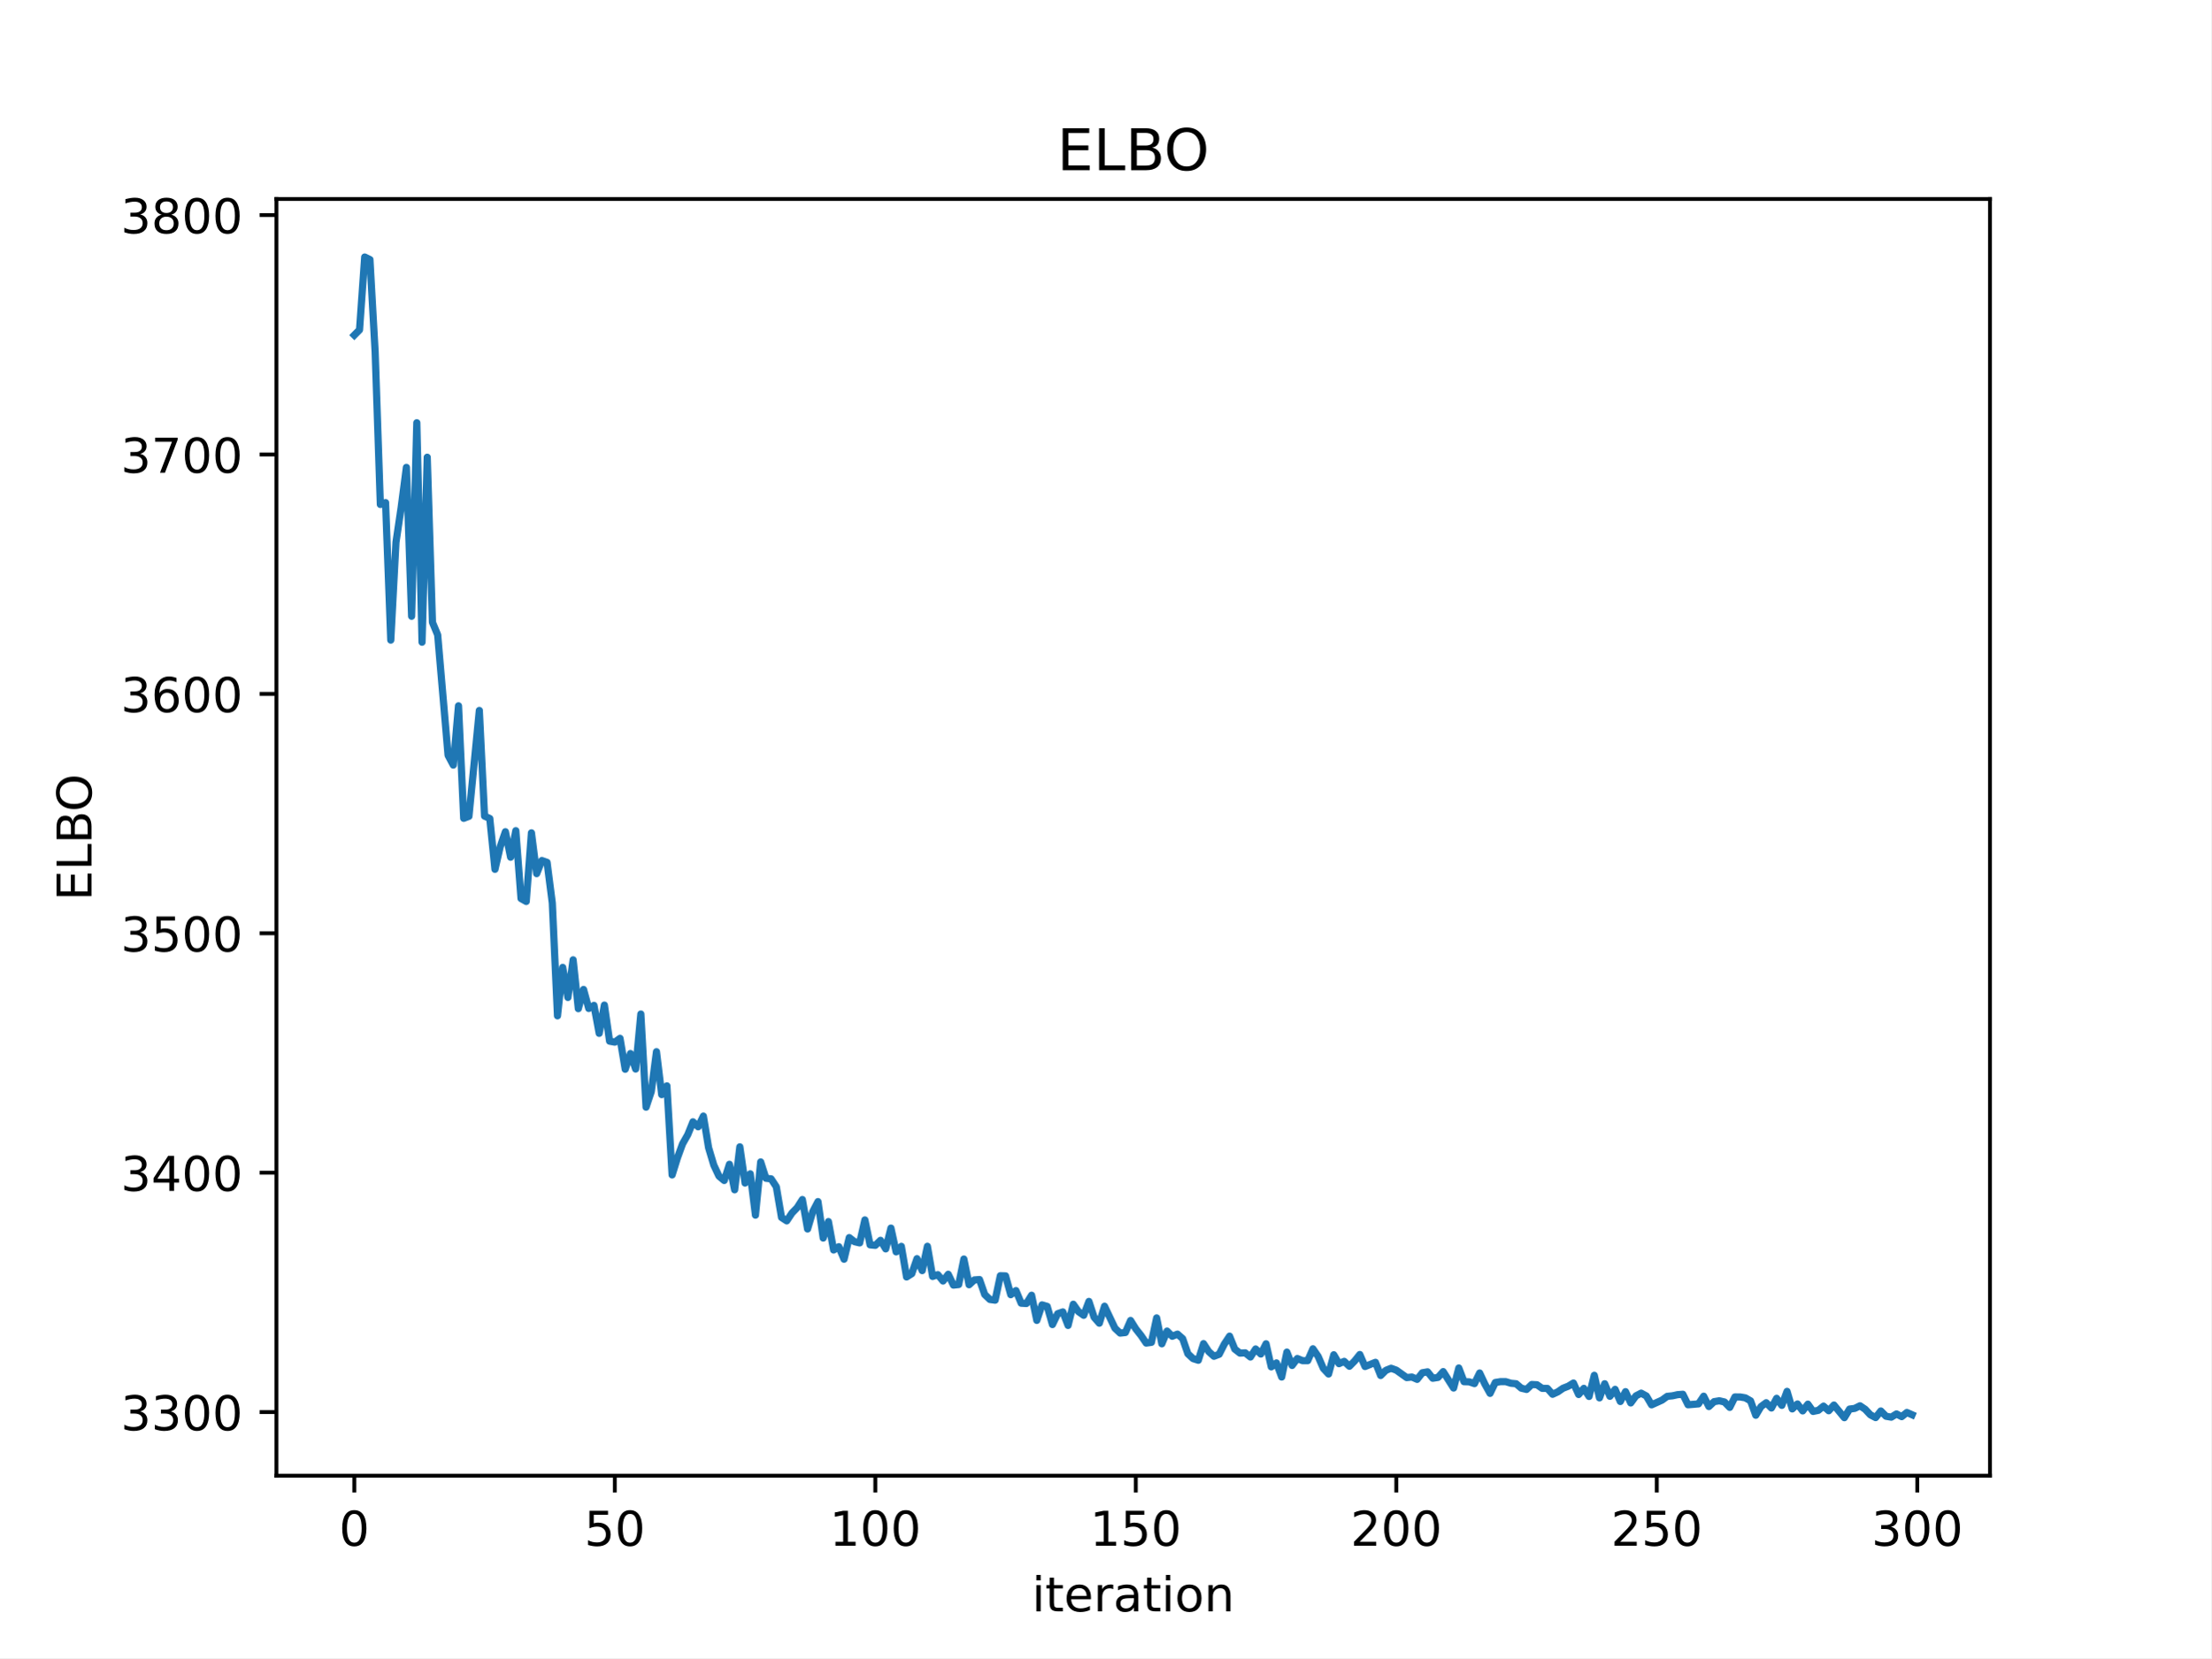
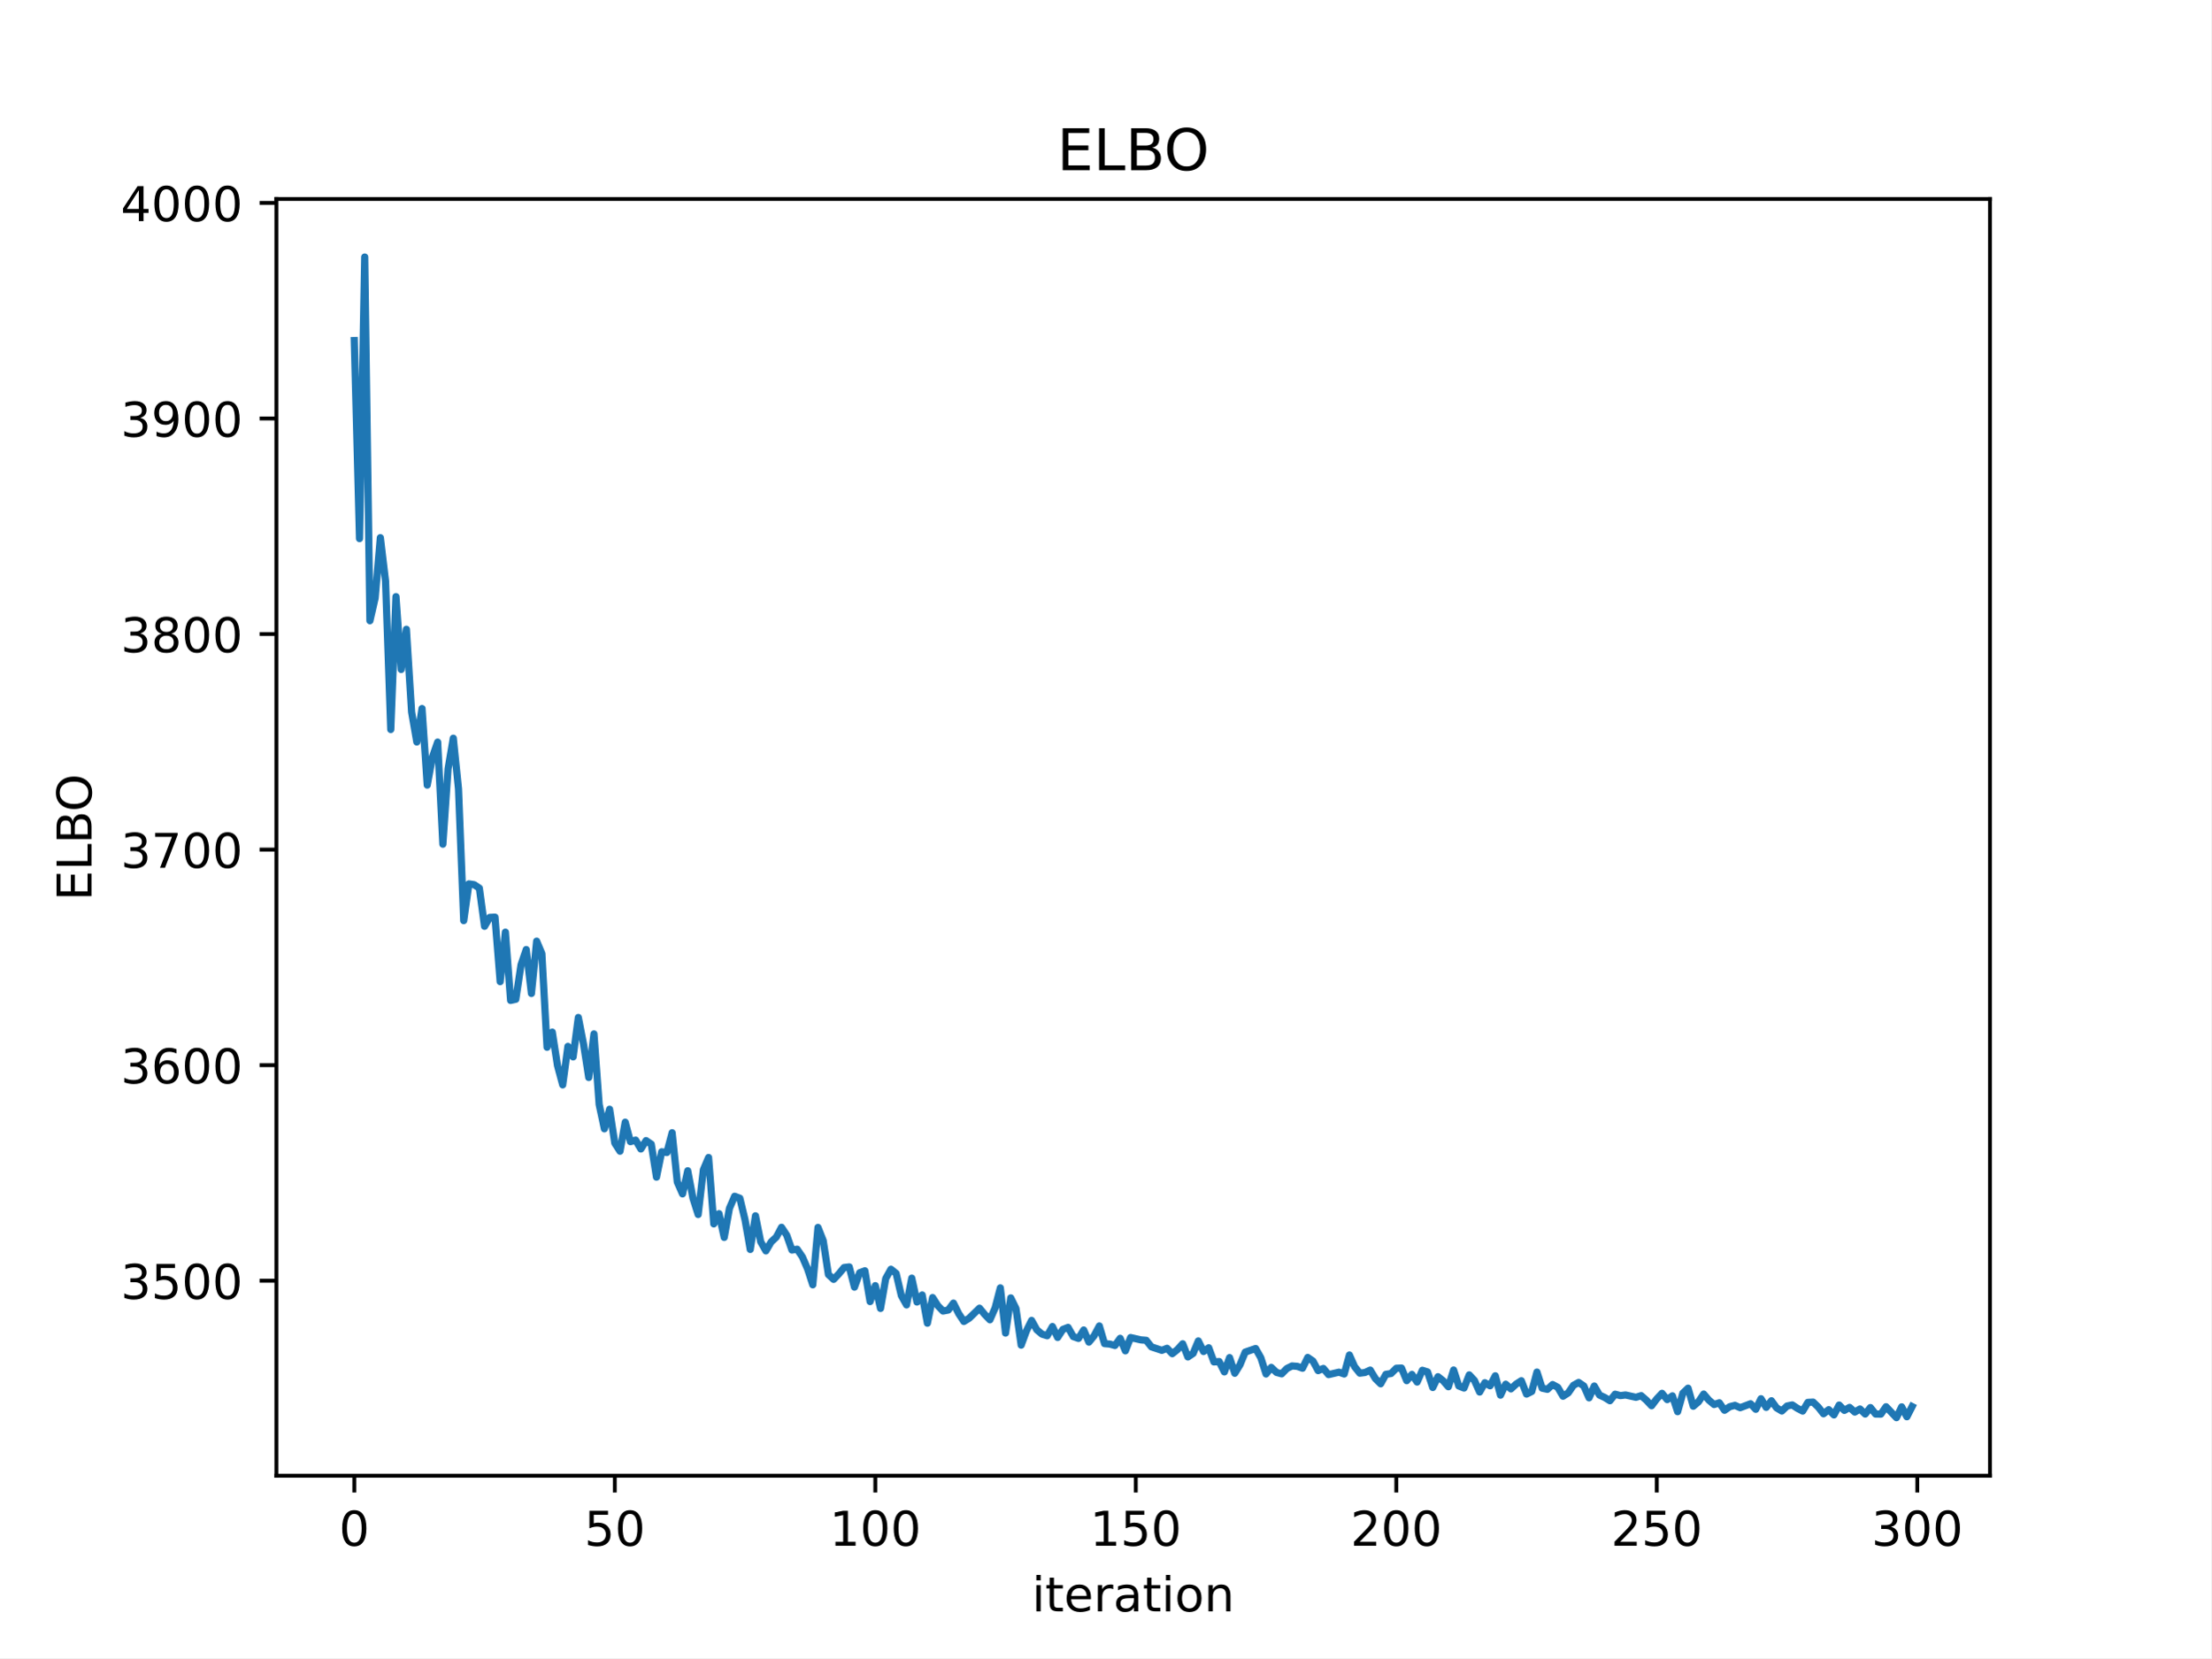
<svg xmlns="http://www.w3.org/2000/svg" xmlns:xlink="http://www.w3.org/1999/xlink" width="460.8pt" height="345.6pt" viewBox="0 0 460.8 345.6" version="1.1">
  <defs>
    <style type="text/css">*{stroke-linejoin: round; stroke-linecap: butt}</style>
  </defs>
  <g id="figure_1">
    <g id="patch_1">
      <path d="M 0 345.6  L 460.8 345.6  L 460.8 0  L 0 0  z " style="fill: #ffffff" />
    </g>
    <g id="axes_1">
      <g id="patch_2">
        <path d="M 57.6 307.584  L 414.72 307.584  L 414.72 41.472  L 57.6 41.472  z " style="fill: #ffffff" />
      </g>
      <g id="matplotlib.axis_1">
        <g id="xtick_1">
          <g id="line2d_1">
            <defs>
-               <path id="m0b36bf9bd2" d="M 0 0  L 0 3.5  " style="stroke: #000000; stroke-width: 0.8" />
+               <path id="m1b851286df" d="M 0 0  L 0 3.5  " style="stroke: #000000; stroke-width: 0.8" />
            </defs>
            <g>
-               <use xlink:href="#m0b36bf9bd2" x="73.833" y="307.584" style="stroke: #000000; stroke-width: 0.8" />
+               <use xlink:href="#m1b851286df" x="73.833" y="307.584" style="stroke: #000000; stroke-width: 0.8" />
            </g>
          </g>
          <g id="text_1">
            <g transform="translate(70.65148 322.1824) scale(0.1 -0.1)">
              <defs>
                <path id="DejaVuSans-30" d="M 2034 4250  Q 1547 4250 1301 3770  Q 1056 3291 1056 2328  Q 1056 1369 1301 889  Q 1547 409 2034 409  Q 2525 409 2770 889  Q 3016 1369 3016 2328  Q 3016 3291 2770 3770  Q 2525 4250 2034 4250  z M 2034 4750  Q 2819 4750 3233 4129  Q 3647 3509 3647 2328  Q 3647 1150 3233 529  Q 2819 -91 2034 -91  Q 1250 -91 836 529  Q 422 1150 422 2328  Q 422 3509 836 4129  Q 1250 4750 2034 4750  z " transform="scale(0.015625)" />
              </defs>
              <use xlink:href="#DejaVuSans-30" />
            </g>
          </g>
        </g>
        <g id="xtick_2">
          <g id="line2d_2">
            <g>
-               <use xlink:href="#m0b36bf9bd2" x="128.123" y="307.584" style="stroke: #000000; stroke-width: 0.8" />
+               <use xlink:href="#m1b851286df" x="128.123" y="307.584" style="stroke: #000000; stroke-width: 0.8" />
            </g>
          </g>
          <g id="text_2">
            <g transform="translate(121.7603 322.1824) scale(0.1 -0.1)">
              <defs>
                <path id="DejaVuSans-35" d="M 691 4666  L 3169 4666  L 3169 4134  L 1269 4134  L 1269 2991  Q 1406 3038 1543 3061  Q 1681 3084 1819 3084  Q 2600 3084 3056 2656  Q 3513 2228 3513 1497  Q 3513 744 3044 326  Q 2575 -91 1722 -91  Q 1428 -91 1123 -41  Q 819 9 494 109  L 494 744  Q 775 591 1075 516  Q 1375 441 1709 441  Q 2250 441 2565 725  Q 2881 1009 2881 1497  Q 2881 1984 2565 2268  Q 2250 2553 1709 2553  Q 1456 2553 1204 2497  Q 953 2441 691 2322  L 691 4666  z " transform="scale(0.015625)" />
              </defs>
              <use xlink:href="#DejaVuSans-35" />
              <use xlink:href="#DejaVuSans-30" x="63.623" />
            </g>
          </g>
        </g>
        <g id="xtick_3">
          <g id="line2d_3">
            <g>
-               <use xlink:href="#m0b36bf9bd2" x="182.413" y="307.584" style="stroke: #000000; stroke-width: 0.8" />
+               <use xlink:href="#m1b851286df" x="182.413" y="307.584" style="stroke: #000000; stroke-width: 0.8" />
            </g>
          </g>
          <g id="text_3">
            <g transform="translate(172.8691 322.1824) scale(0.1 -0.1)">
              <defs>
                <path id="DejaVuSans-31" d="M 794 531  L 1825 531  L 1825 4091  L 703 3866  L 703 4441  L 1819 4666  L 2450 4666  L 2450 531  L 3481 531  L 3481 0  L 794 0  L 794 531  z " transform="scale(0.015625)" />
              </defs>
              <use xlink:href="#DejaVuSans-31" />
              <use xlink:href="#DejaVuSans-30" x="63.623" />
              <use xlink:href="#DejaVuSans-30" x="127.246" />
            </g>
          </g>
        </g>
        <g id="xtick_4">
          <g id="line2d_4">
            <g>
-               <use xlink:href="#m0b36bf9bd2" x="236.703" y="307.584" style="stroke: #000000; stroke-width: 0.8" />
+               <use xlink:href="#m1b851286df" x="236.703" y="307.584" style="stroke: #000000; stroke-width: 0.8" />
            </g>
          </g>
          <g id="text_4">
            <g transform="translate(227.1592 322.1824) scale(0.1 -0.1)">
              <use xlink:href="#DejaVuSans-31" />
              <use xlink:href="#DejaVuSans-35" x="63.623" />
              <use xlink:href="#DejaVuSans-30" x="127.246" />
            </g>
          </g>
        </g>
        <g id="xtick_5">
          <g id="line2d_5">
            <g>
-               <use xlink:href="#m0b36bf9bd2" x="290.993" y="307.584" style="stroke: #000000; stroke-width: 0.8" />
+               <use xlink:href="#m1b851286df" x="290.993" y="307.584" style="stroke: #000000; stroke-width: 0.8" />
            </g>
          </g>
          <g id="text_5">
            <g transform="translate(281.4492 322.1824) scale(0.1 -0.1)">
              <defs>
                <path id="DejaVuSans-32" d="M 1228 531  L 3431 531  L 3431 0  L 469 0  L 469 531  Q 828 903 1448 1529  Q 2069 2156 2228 2338  Q 2531 2678 2651 2914  Q 2772 3150 2772 3378  Q 2772 3750 2511 3984  Q 2250 4219 1831 4219  Q 1534 4219 1204 4116  Q 875 4013 500 3803  L 500 4441  Q 881 4594 1212 4672  Q 1544 4750 1819 4750  Q 2544 4750 2975 4387  Q 3406 4025 3406 3419  Q 3406 3131 3298 2873  Q 3191 2616 2906 2266  Q 2828 2175 2409 1742  Q 1991 1309 1228 531  z " transform="scale(0.015625)" />
              </defs>
              <use xlink:href="#DejaVuSans-32" />
              <use xlink:href="#DejaVuSans-30" x="63.623" />
              <use xlink:href="#DejaVuSans-30" x="127.246" />
            </g>
          </g>
        </g>
        <g id="xtick_6">
          <g id="line2d_6">
            <g>
-               <use xlink:href="#m0b36bf9bd2" x="345.283" y="307.584" style="stroke: #000000; stroke-width: 0.8" />
+               <use xlink:href="#m1b851286df" x="345.283" y="307.584" style="stroke: #000000; stroke-width: 0.8" />
            </g>
          </g>
          <g id="text_6">
            <g transform="translate(335.7393 322.1824) scale(0.1 -0.1)">
              <use xlink:href="#DejaVuSans-32" />
              <use xlink:href="#DejaVuSans-35" x="63.623" />
              <use xlink:href="#DejaVuSans-30" x="127.246" />
            </g>
          </g>
        </g>
        <g id="xtick_7">
          <g id="line2d_7">
            <g>
-               <use xlink:href="#m0b36bf9bd2" x="399.573" y="307.584" style="stroke: #000000; stroke-width: 0.8" />
+               <use xlink:href="#m1b851286df" x="399.573" y="307.584" style="stroke: #000000; stroke-width: 0.8" />
            </g>
          </g>
          <g id="text_7">
            <g transform="translate(390.0293 322.1824) scale(0.1 -0.1)">
              <defs>
                <path id="DejaVuSans-33" d="M 2597 2516  Q 3050 2419 3304 2112  Q 3559 1806 3559 1356  Q 3559 666 3084 287  Q 2609 -91 1734 -91  Q 1441 -91 1130 -33  Q 819 25 488 141  L 488 750  Q 750 597 1062 519  Q 1375 441 1716 441  Q 2309 441 2620 675  Q 2931 909 2931 1356  Q 2931 1769 2642 2001  Q 2353 2234 1838 2234  L 1294 2234  L 1294 2753  L 1863 2753  Q 2328 2753 2575 2939  Q 2822 3125 2822 3475  Q 2822 3834 2567 4026  Q 2313 4219 1838 4219  Q 1578 4219 1281 4162  Q 984 4106 628 3988  L 628 4550  Q 988 4650 1302 4700  Q 1616 4750 1894 4750  Q 2613 4750 3031 4423  Q 3450 4097 3450 3541  Q 3450 3153 3228 2886  Q 3006 2619 2597 2516  z " transform="scale(0.015625)" />
              </defs>
              <use xlink:href="#DejaVuSans-33" />
              <use xlink:href="#DejaVuSans-30" x="63.623" />
              <use xlink:href="#DejaVuSans-30" x="127.246" />
            </g>
          </g>
        </g>
        <g id="text_8">
          <g transform="translate(215.0373 335.8606) scale(0.1 -0.1)">
            <defs>
              <path id="DejaVuSans-69" d="M 603 3500  L 1178 3500  L 1178 0  L 603 0  L 603 3500  z M 603 4863  L 1178 4863  L 1178 4134  L 603 4134  L 603 4863  z " transform="scale(0.015625)" />
              <path id="DejaVuSans-74" d="M 1172 4494  L 1172 3500  L 2356 3500  L 2356 3053  L 1172 3053  L 1172 1153  Q 1172 725 1289 603  Q 1406 481 1766 481  L 2356 481  L 2356 0  L 1766 0  Q 1100 0 847 248  Q 594 497 594 1153  L 594 3053  L 172 3053  L 172 3500  L 594 3500  L 594 4494  L 1172 4494  z " transform="scale(0.015625)" />
              <path id="DejaVuSans-65" d="M 3597 1894  L 3597 1613  L 953 1613  Q 991 1019 1311 708  Q 1631 397 2203 397  Q 2534 397 2845 478  Q 3156 559 3463 722  L 3463 178  Q 3153 47 2828 -22  Q 2503 -91 2169 -91  Q 1331 -91 842 396  Q 353 884 353 1716  Q 353 2575 817 3079  Q 1281 3584 2069 3584  Q 2775 3584 3186 3129  Q 3597 2675 3597 1894  z M 3022 2063  Q 3016 2534 2758 2815  Q 2500 3097 2075 3097  Q 1594 3097 1305 2825  Q 1016 2553 972 2059  L 3022 2063  z " transform="scale(0.015625)" />
              <path id="DejaVuSans-72" d="M 2631 2963  Q 2534 3019 2420 3045  Q 2306 3072 2169 3072  Q 1681 3072 1420 2755  Q 1159 2438 1159 1844  L 1159 0  L 581 0  L 581 3500  L 1159 3500  L 1159 2956  Q 1341 3275 1631 3429  Q 1922 3584 2338 3584  Q 2397 3584 2469 3576  Q 2541 3569 2628 3553  L 2631 2963  z " transform="scale(0.015625)" />
              <path id="DejaVuSans-61" d="M 2194 1759  Q 1497 1759 1228 1600  Q 959 1441 959 1056  Q 959 750 1161 570  Q 1363 391 1709 391  Q 2188 391 2477 730  Q 2766 1069 2766 1631  L 2766 1759  L 2194 1759  z M 3341 1997  L 3341 0  L 2766 0  L 2766 531  Q 2569 213 2275 61  Q 1981 -91 1556 -91  Q 1019 -91 701 211  Q 384 513 384 1019  Q 384 1609 779 1909  Q 1175 2209 1959 2209  L 2766 2209  L 2766 2266  Q 2766 2663 2505 2880  Q 2244 3097 1772 3097  Q 1472 3097 1187 3025  Q 903 2953 641 2809  L 641 3341  Q 956 3463 1253 3523  Q 1550 3584 1831 3584  Q 2591 3584 2966 3190  Q 3341 2797 3341 1997  z " transform="scale(0.015625)" />
              <path id="DejaVuSans-6f" d="M 1959 3097  Q 1497 3097 1228 2736  Q 959 2375 959 1747  Q 959 1119 1226 758  Q 1494 397 1959 397  Q 2419 397 2687 759  Q 2956 1122 2956 1747  Q 2956 2369 2687 2733  Q 2419 3097 1959 3097  z M 1959 3584  Q 2709 3584 3137 3096  Q 3566 2609 3566 1747  Q 3566 888 3137 398  Q 2709 -91 1959 -91  Q 1206 -91 779 398  Q 353 888 353 1747  Q 353 2609 779 3096  Q 1206 3584 1959 3584  z " transform="scale(0.015625)" />
              <path id="DejaVuSans-6e" d="M 3513 2113  L 3513 0  L 2938 0  L 2938 2094  Q 2938 2591 2744 2837  Q 2550 3084 2163 3084  Q 1697 3084 1428 2787  Q 1159 2491 1159 1978  L 1159 0  L 581 0  L 581 3500  L 1159 3500  L 1159 2956  Q 1366 3272 1645 3428  Q 1925 3584 2291 3584  Q 2894 3584 3203 3211  Q 3513 2838 3513 2113  z " transform="scale(0.015625)" />
            </defs>
            <use xlink:href="#DejaVuSans-69" />
            <use xlink:href="#DejaVuSans-74" x="27.783" />
            <use xlink:href="#DejaVuSans-65" x="66.992" />
            <use xlink:href="#DejaVuSans-72" x="128.516" />
            <use xlink:href="#DejaVuSans-61" x="169.629" />
            <use xlink:href="#DejaVuSans-74" x="230.908" />
            <use xlink:href="#DejaVuSans-69" x="270.117" />
            <use xlink:href="#DejaVuSans-6f" x="297.9" />
            <use xlink:href="#DejaVuSans-6e" x="359.082" />
          </g>
        </g>
      </g>
      <g id="matplotlib.axis_2">
        <g id="ytick_1">
          <g id="line2d_8">
            <defs>
-               <path id="m9c51fa6dd6" d="M 0 0  L -3.5 0  " style="stroke: #000000; stroke-width: 0.8" />
+               <path id="meb0c028449" d="M 0 0  L -3.5 0  " style="stroke: #000000; stroke-width: 0.8" />
            </defs>
            <g>
-               <use xlink:href="#m9c51fa6dd6" x="57.6" y="294.322" style="stroke: #000000; stroke-width: 0.8" />
+               <use xlink:href="#meb0c028449" x="57.6" y="266.945" style="stroke: #000000; stroke-width: 0.8" />
            </g>
          </g>
          <g id="text_9">
-             <g transform="translate(25.15 298.1216) scale(0.1 -0.1)">
-               <use xlink:href="#DejaVuSans-33" />
-               <use xlink:href="#DejaVuSans-33" x="63.623" />
+             <g transform="translate(25.15 270.7441) scale(0.1 -0.1)">
+               <use xlink:href="#DejaVuSans-33" />
+               <use xlink:href="#DejaVuSans-35" x="63.623" />
              <use xlink:href="#DejaVuSans-30" x="127.246" />
              <use xlink:href="#DejaVuSans-30" x="190.869" />
            </g>
          </g>
        </g>
        <g id="ytick_2">
          <g id="line2d_9">
            <g>
-               <use xlink:href="#m9c51fa6dd6" x="57.6" y="244.422" style="stroke: #000000; stroke-width: 0.8" />
+               <use xlink:href="#meb0c028449" x="57.6" y="222.014" style="stroke: #000000; stroke-width: 0.8" />
            </g>
          </g>
          <g id="text_10">
-             <g transform="translate(25.15 248.2216) scale(0.1 -0.1)">
-               <defs>
-                 <path id="DejaVuSans-34" d="M 2419 4116  L 825 1625  L 2419 1625  L 2419 4116  z M 2253 4666  L 3047 4666  L 3047 1625  L 3713 1625  L 3713 1100  L 3047 1100  L 3047 0  L 2419 0  L 2419 1100  L 313 1100  L 313 1709  L 2253 4666  z " transform="scale(0.015625)" />
-               </defs>
-               <use xlink:href="#DejaVuSans-33" />
-               <use xlink:href="#DejaVuSans-34" x="63.623" />
+             <g transform="translate(25.15 225.8128) scale(0.1 -0.1)">
+               <defs>
+                 <path id="DejaVuSans-36" d="M 2113 2584  Q 1688 2584 1439 2293  Q 1191 2003 1191 1497  Q 1191 994 1439 701  Q 1688 409 2113 409  Q 2538 409 2786 701  Q 3034 994 3034 1497  Q 3034 2003 2786 2293  Q 2538 2584 2113 2584  z M 3366 4563  L 3366 3988  Q 3128 4100 2886 4159  Q 2644 4219 2406 4219  Q 1781 4219 1451 3797  Q 1122 3375 1075 2522  Q 1259 2794 1537 2939  Q 1816 3084 2150 3084  Q 2853 3084 3261 2657  Q 3669 2231 3669 1497  Q 3669 778 3244 343  Q 2819 -91 2113 -91  Q 1303 -91 875 529  Q 447 1150 447 2328  Q 447 3434 972 4092  Q 1497 4750 2381 4750  Q 2619 4750 2861 4703  Q 3103 4656 3366 4563  z " transform="scale(0.015625)" />
+               </defs>
+               <use xlink:href="#DejaVuSans-33" />
+               <use xlink:href="#DejaVuSans-36" x="63.623" />
              <use xlink:href="#DejaVuSans-30" x="127.246" />
              <use xlink:href="#DejaVuSans-30" x="190.869" />
            </g>
          </g>
        </g>
        <g id="ytick_3">
          <g id="line2d_10">
            <g>
-               <use xlink:href="#m9c51fa6dd6" x="57.6" y="194.522" style="stroke: #000000; stroke-width: 0.8" />
+               <use xlink:href="#meb0c028449" x="57.6" y="177.082" style="stroke: #000000; stroke-width: 0.8" />
            </g>
          </g>
          <g id="text_11">
-             <g transform="translate(25.15 198.3217) scale(0.1 -0.1)">
-               <use xlink:href="#DejaVuSans-33" />
-               <use xlink:href="#DejaVuSans-35" x="63.623" />
+             <g transform="translate(25.15 180.8814) scale(0.1 -0.1)">
+               <defs>
+                 <path id="DejaVuSans-37" d="M 525 4666  L 3525 4666  L 3525 4397  L 1831 0  L 1172 0  L 2766 4134  L 525 4134  L 525 4666  z " transform="scale(0.015625)" />
+               </defs>
+               <use xlink:href="#DejaVuSans-33" />
+               <use xlink:href="#DejaVuSans-37" x="63.623" />
              <use xlink:href="#DejaVuSans-30" x="127.246" />
              <use xlink:href="#DejaVuSans-30" x="190.869" />
            </g>
          </g>
        </g>
        <g id="ytick_4">
          <g id="line2d_11">
            <g>
-               <use xlink:href="#m9c51fa6dd6" x="57.6" y="144.623" style="stroke: #000000; stroke-width: 0.8" />
+               <use xlink:href="#meb0c028449" x="57.6" y="132.151" style="stroke: #000000; stroke-width: 0.8" />
            </g>
          </g>
          <g id="text_12">
-             <g transform="translate(25.15 148.4217) scale(0.1 -0.1)">
-               <defs>
-                 <path id="DejaVuSans-36" d="M 2113 2584  Q 1688 2584 1439 2293  Q 1191 2003 1191 1497  Q 1191 994 1439 701  Q 1688 409 2113 409  Q 2538 409 2786 701  Q 3034 994 3034 1497  Q 3034 2003 2786 2293  Q 2538 2584 2113 2584  z M 3366 4563  L 3366 3988  Q 3128 4100 2886 4159  Q 2644 4219 2406 4219  Q 1781 4219 1451 3797  Q 1122 3375 1075 2522  Q 1259 2794 1537 2939  Q 1816 3084 2150 3084  Q 2853 3084 3261 2657  Q 3669 2231 3669 1497  Q 3669 778 3244 343  Q 2819 -91 2113 -91  Q 1303 -91 875 529  Q 447 1150 447 2328  Q 447 3434 972 4092  Q 1497 4750 2381 4750  Q 2619 4750 2861 4703  Q 3103 4656 3366 4563  z " transform="scale(0.015625)" />
-               </defs>
-               <use xlink:href="#DejaVuSans-33" />
-               <use xlink:href="#DejaVuSans-36" x="63.623" />
+             <g transform="translate(25.15 135.9501) scale(0.1 -0.1)">
+               <defs>
+                 <path id="DejaVuSans-38" d="M 2034 2216  Q 1584 2216 1326 1975  Q 1069 1734 1069 1313  Q 1069 891 1326 650  Q 1584 409 2034 409  Q 2484 409 2743 651  Q 3003 894 3003 1313  Q 3003 1734 2745 1975  Q 2488 2216 2034 2216  z M 1403 2484  Q 997 2584 770 2862  Q 544 3141 544 3541  Q 544 4100 942 4425  Q 1341 4750 2034 4750  Q 2731 4750 3128 4425  Q 3525 4100 3525 3541  Q 3525 3141 3298 2862  Q 3072 2584 2669 2484  Q 3125 2378 3379 2068  Q 3634 1759 3634 1313  Q 3634 634 3220 271  Q 2806 -91 2034 -91  Q 1263 -91 848 271  Q 434 634 434 1313  Q 434 1759 690 2068  Q 947 2378 1403 2484  z M 1172 3481  Q 1172 3119 1398 2916  Q 1625 2713 2034 2713  Q 2441 2713 2670 2916  Q 2900 3119 2900 3481  Q 2900 3844 2670 4047  Q 2441 4250 2034 4250  Q 1625 4250 1398 4047  Q 1172 3844 1172 3481  z " transform="scale(0.015625)" />
+               </defs>
+               <use xlink:href="#DejaVuSans-33" />
+               <use xlink:href="#DejaVuSans-38" x="63.623" />
              <use xlink:href="#DejaVuSans-30" x="127.246" />
              <use xlink:href="#DejaVuSans-30" x="190.869" />
            </g>
          </g>
        </g>
        <g id="ytick_5">
          <g id="line2d_12">
            <g>
-               <use xlink:href="#m9c51fa6dd6" x="57.6" y="94.723" style="stroke: #000000; stroke-width: 0.8" />
+               <use xlink:href="#meb0c028449" x="57.6" y="87.22" style="stroke: #000000; stroke-width: 0.8" />
            </g>
          </g>
          <g id="text_13">
-             <g transform="translate(25.15 98.52177) scale(0.1 -0.1)">
-               <defs>
-                 <path id="DejaVuSans-37" d="M 525 4666  L 3525 4666  L 3525 4397  L 1831 0  L 1172 0  L 2766 4134  L 525 4134  L 525 4666  z " transform="scale(0.015625)" />
-               </defs>
-               <use xlink:href="#DejaVuSans-33" />
-               <use xlink:href="#DejaVuSans-37" x="63.623" />
+             <g transform="translate(25.15 91.01877) scale(0.1 -0.1)">
+               <defs>
+                 <path id="DejaVuSans-39" d="M 703 97  L 703 672  Q 941 559 1184 500  Q 1428 441 1663 441  Q 2288 441 2617 861  Q 2947 1281 2994 2138  Q 2813 1869 2534 1725  Q 2256 1581 1919 1581  Q 1219 1581 811 2004  Q 403 2428 403 3163  Q 403 3881 828 4315  Q 1253 4750 1959 4750  Q 2769 4750 3195 4129  Q 3622 3509 3622 2328  Q 3622 1225 3098 567  Q 2575 -91 1691 -91  Q 1453 -91 1209 -44  Q 966 3 703 97  z M 1959 2075  Q 2384 2075 2632 2365  Q 2881 2656 2881 3163  Q 2881 3666 2632 3958  Q 2384 4250 1959 4250  Q 1534 4250 1286 3958  Q 1038 3666 1038 3163  Q 1038 2656 1286 2365  Q 1534 2075 1959 2075  z " transform="scale(0.015625)" />
+               </defs>
+               <use xlink:href="#DejaVuSans-33" />
+               <use xlink:href="#DejaVuSans-39" x="63.623" />
              <use xlink:href="#DejaVuSans-30" x="127.246" />
              <use xlink:href="#DejaVuSans-30" x="190.869" />
            </g>
          </g>
        </g>
        <g id="ytick_6">
          <g id="line2d_13">
            <g>
-               <use xlink:href="#m9c51fa6dd6" x="57.6" y="44.823" style="stroke: #000000; stroke-width: 0.8" />
+               <use xlink:href="#meb0c028449" x="57.6" y="42.288" style="stroke: #000000; stroke-width: 0.8" />
            </g>
          </g>
          <g id="text_14">
-             <g transform="translate(25.15 48.62181) scale(0.1 -0.1)">
-               <defs>
-                 <path id="DejaVuSans-38" d="M 2034 2216  Q 1584 2216 1326 1975  Q 1069 1734 1069 1313  Q 1069 891 1326 650  Q 1584 409 2034 409  Q 2484 409 2743 651  Q 3003 894 3003 1313  Q 3003 1734 2745 1975  Q 2488 2216 2034 2216  z M 1403 2484  Q 997 2584 770 2862  Q 544 3141 544 3541  Q 544 4100 942 4425  Q 1341 4750 2034 4750  Q 2731 4750 3128 4425  Q 3525 4100 3525 3541  Q 3525 3141 3298 2862  Q 3072 2584 2669 2484  Q 3125 2378 3379 2068  Q 3634 1759 3634 1313  Q 3634 634 3220 271  Q 2806 -91 2034 -91  Q 1263 -91 848 271  Q 434 634 434 1313  Q 434 1759 690 2068  Q 947 2378 1403 2484  z M 1172 3481  Q 1172 3119 1398 2916  Q 1625 2713 2034 2713  Q 2441 2713 2670 2916  Q 2900 3119 2900 3481  Q 2900 3844 2670 4047  Q 2441 4250 2034 4250  Q 1625 4250 1398 4047  Q 1172 3844 1172 3481  z " transform="scale(0.015625)" />
-               </defs>
-               <use xlink:href="#DejaVuSans-33" />
-               <use xlink:href="#DejaVuSans-38" x="63.623" />
+             <g transform="translate(25.15 46.08744) scale(0.1 -0.1)">
+               <defs>
+                 <path id="DejaVuSans-34" d="M 2419 4116  L 825 1625  L 2419 1625  L 2419 4116  z M 2253 4666  L 3047 4666  L 3047 1625  L 3713 1625  L 3713 1100  L 3047 1100  L 3047 0  L 2419 0  L 2419 1100  L 313 1100  L 313 1709  L 2253 4666  z " transform="scale(0.015625)" />
+               </defs>
+               <use xlink:href="#DejaVuSans-34" />
+               <use xlink:href="#DejaVuSans-30" x="63.623" />
              <use xlink:href="#DejaVuSans-30" x="127.246" />
              <use xlink:href="#DejaVuSans-30" x="190.869" />
            </g>
          </g>
        </g>
        <g id="text_15">
          <g transform="translate(19.07031 187.7522) rotate(-90) scale(0.1 -0.1)">
            <defs>
              <path id="DejaVuSans-45" d="M 628 4666  L 3578 4666  L 3578 4134  L 1259 4134  L 1259 2753  L 3481 2753  L 3481 2222  L 1259 2222  L 1259 531  L 3634 531  L 3634 0  L 628 0  L 628 4666  z " transform="scale(0.015625)" />
              <path id="DejaVuSans-4c" d="M 628 4666  L 1259 4666  L 1259 531  L 3531 531  L 3531 0  L 628 0  L 628 4666  z " transform="scale(0.015625)" />
              <path id="DejaVuSans-42" d="M 1259 2228  L 1259 519  L 2272 519  Q 2781 519 3026 730  Q 3272 941 3272 1375  Q 3272 1813 3026 2020  Q 2781 2228 2272 2228  L 1259 2228  z M 1259 4147  L 1259 2741  L 2194 2741  Q 2656 2741 2882 2914  Q 3109 3088 3109 3444  Q 3109 3797 2882 3972  Q 2656 4147 2194 4147  L 1259 4147  z M 628 4666  L 2241 4666  Q 2963 4666 3353 4366  Q 3744 4066 3744 3513  Q 3744 3084 3544 2831  Q 3344 2578 2956 2516  Q 3422 2416 3680 2098  Q 3938 1781 3938 1306  Q 3938 681 3513 340  Q 3088 0 2303 0  L 628 0  L 628 4666  z " transform="scale(0.015625)" />
              <path id="DejaVuSans-4f" d="M 2522 4238  Q 1834 4238 1429 3725  Q 1025 3213 1025 2328  Q 1025 1447 1429 934  Q 1834 422 2522 422  Q 3209 422 3611 934  Q 4013 1447 4013 2328  Q 4013 3213 3611 3725  Q 3209 4238 2522 4238  z M 2522 4750  Q 3503 4750 4090 4092  Q 4678 3434 4678 2328  Q 4678 1225 4090 567  Q 3503 -91 2522 -91  Q 1538 -91 948 565  Q 359 1222 359 2328  Q 359 3434 948 4092  Q 1538 4750 2522 4750  z " transform="scale(0.015625)" />
            </defs>
            <use xlink:href="#DejaVuSans-45" />
            <use xlink:href="#DejaVuSans-4c" x="63.184" />
            <use xlink:href="#DejaVuSans-42" x="118.896" />
            <use xlink:href="#DejaVuSans-4f" x="185.75" />
          </g>
        </g>
      </g>
      <g id="line2d_14">
-         <path d="M 73.833 69.849  L 74.919 68.75  L 76.004 53.568  L 77.09 54.098  L 78.176 73.365  L 79.262 105.14  L 80.348 104.758  L 81.433 133.419  L 82.519 113.002  L 83.605 105.719  L 84.691 97.411  L 85.777 128.445  L 86.862 88.11  L 87.948 133.851  L 89.034 95.298  L 90.12 129.711  L 91.206 132.334  L 93.377 157.427  L 94.463 159.469  L 95.549 147.114  L 96.635 170.563  L 97.72 170.155  L 99.892 148.08  L 100.978 170.105  L 102.064 170.592  L 103.149 181.194  L 104.235 176.49  L 105.321 173.361  L 106.407 178.665  L 107.493 173.144  L 108.578 187.284  L 109.664 187.897  L 110.75 173.588  L 111.836 182.09  L 112.922 179.364  L 114.007 179.745  L 115.093 188.192  L 116.179 211.734  L 117.265 201.637  L 118.351 207.899  L 119.436 200.059  L 120.522 210.242  L 121.608 206.236  L 122.694 210.199  L 123.78 209.556  L 124.865 215.381  L 125.951 209.493  L 127.037 217.009  L 128.123 217.211  L 129.209 216.426  L 130.294 222.868  L 131.38 219.597  L 132.466 222.821  L 133.552 211.357  L 134.638 230.77  L 135.723 227.509  L 136.809 219.211  L 137.895 228.152  L 138.981 226.327  L 140.067 244.896  L 141.152 241.41  L 142.238 238.422  L 143.324 236.516  L 144.41 233.822  L 145.496 234.854  L 146.581 232.633  L 147.667 239.214  L 148.753 242.85  L 149.839 245.153  L 150.925 246.049  L 152.01 242.673  L 153.096 247.994  L 154.182 239.039  L 155.268 246.588  L 156.354 244.664  L 157.439 253.279  L 158.525 242.186  L 159.611 245.587  L 160.697 245.709  L 161.783 247.369  L 162.868 253.76  L 163.954 254.471  L 165.04 252.837  L 166.126 251.722  L 167.212 250.025  L 168.297 256.163  L 169.383 252.536  L 170.469 250.454  L 171.555 258.053  L 172.641 254.616  L 173.726 260.538  L 174.812 259.856  L 175.898 262.463  L 176.984 257.958  L 178.07 258.803  L 179.155 259.064  L 180.241 254.271  L 181.327 259.47  L 182.413 259.575  L 183.499 258.519  L 184.584 260.307  L 185.67 255.976  L 186.756 260.932  L 187.842 259.781  L 188.928 266.164  L 190.013 265.48  L 191.099 262.351  L 192.185 264.838  L 193.271 259.766  L 194.357 266.057  L 195.442 265.684  L 196.528 267.007  L 197.614 265.606  L 198.7 267.861  L 199.786 267.743  L 200.871 262.424  L 201.957 267.785  L 203.043 266.783  L 204.129 266.698  L 205.215 269.82  L 206.3 270.854  L 207.386 271.003  L 208.472 265.904  L 209.558 265.937  L 210.644 269.855  L 211.729 269.002  L 212.815 271.63  L 213.901 271.694  L 214.987 269.968  L 216.073 275.213  L 217.158 271.979  L 218.244 272.301  L 219.33 276.084  L 220.416 273.823  L 221.502 273.446  L 222.587 276.265  L 223.673 271.847  L 224.759 273.388  L 225.845 274.155  L 226.931 271.259  L 228.016 274.562  L 229.102 275.802  L 230.188 272.264  L 232.36 276.85  L 233.445 277.862  L 234.531 277.74  L 235.617 275.23  L 236.703 276.98  L 237.789 278.352  L 238.875 279.943  L 239.96 279.788  L 241.046 274.696  L 242.132 280.096  L 243.218 277.441  L 244.304 278.527  L 245.389 278.071  L 246.475 279.026  L 247.561 282.174  L 248.647 283.185  L 249.733 283.529  L 250.818 280.057  L 251.904 281.715  L 252.99 282.689  L 254.076 282.277  L 255.162 280.136  L 256.247 278.502  L 257.333 281.198  L 258.419 282.042  L 259.505 281.976  L 260.591 282.848  L 261.676 281.17  L 262.762 282.228  L 263.848 280.09  L 264.934 284.902  L 266.02 284.075  L 267.105 287.019  L 268.191 281.826  L 269.277 284.608  L 270.363 283.16  L 271.449 283.609  L 272.534 283.607  L 273.62 281.133  L 274.706 282.722  L 275.792 285.224  L 276.878 286.392  L 277.963 282.379  L 279.049 284.235  L 280.135 283.752  L 281.221 284.777  L 282.307 283.677  L 283.392 282.324  L 284.478 284.831  L 286.65 283.952  L 287.736 286.704  L 288.821 285.624  L 289.907 285.192  L 290.993 285.586  L 293.165 287.136  L 294.25 287.019  L 295.336 287.502  L 296.422 286.13  L 297.508 285.938  L 298.594 287.275  L 299.679 287.1  L 300.765 285.888  L 302.937 289.312  L 304.023 285.137  L 305.108 287.991  L 306.194 288.021  L 307.28 288.394  L 308.366 286.176  L 309.452 288.476  L 310.537 290.426  L 311.623 288.161  L 312.709 287.982  L 313.795 287.981  L 314.881 288.317  L 315.966 288.419  L 317.052 289.345  L 318.138 289.608  L 319.224 288.572  L 320.31 288.627  L 321.395 289.377  L 322.481 289.393  L 323.567 290.613  L 324.653 290.107  L 325.739 289.358  L 326.824 288.932  L 327.91 288.269  L 328.996 290.659  L 330.082 289.382  L 331.168 291.068  L 332.253 286.66  L 333.339 291.37  L 334.425 288.416  L 335.511 291.037  L 336.597 289.591  L 337.682 292.118  L 338.768 290.069  L 339.854 292.42  L 340.94 290.942  L 342.026 290.376  L 343.111 290.972  L 344.197 292.818  L 346.369 291.828  L 347.455 291.045  L 348.54 290.936  L 349.626 290.691  L 350.712 290.608  L 351.798 292.805  L 353.969 292.616  L 355.055 291.015  L 356.141 293.171  L 357.227 292.147  L 358.313 291.968  L 359.398 292.222  L 360.484 293.349  L 361.57 291.17  L 362.656 291.173  L 363.742 291.363  L 364.827 291.986  L 365.913 294.986  L 366.999 293.172  L 368.085 292.376  L 369.171 293.476  L 370.256 291.458  L 371.342 292.928  L 372.428 290.009  L 373.514 293.664  L 374.6 292.633  L 375.685 294.079  L 376.771 292.675  L 377.857 294.186  L 378.943 293.96  L 380.029 293.087  L 381.114 294.046  L 382.2 292.858  L 384.372 295.488  L 385.458 293.697  L 386.543 293.551  L 387.629 293.011  L 388.715 293.745  L 389.801 294.9  L 390.887 295.469  L 391.972 294.095  L 393.058 295.193  L 394.144 295.382  L 395.23 294.712  L 396.316 295.273  L 397.401 294.406  L 398.487 294.885  L 398.487 294.885  " clip-path="url(#p17a926bd0a)" style="fill: none; stroke: #1f77b4; stroke-width: 1.5; stroke-linecap: square" />
+         <path d="M 73.833 70.975  L 74.919 112.258  L 76.004 53.568  L 77.09 129.378  L 78.176 124.661  L 79.262 112.065  L 80.348 121.138  L 81.433 152.051  L 82.519 124.357  L 83.605 139.538  L 84.691 131.159  L 85.777 148.408  L 86.862 154.656  L 87.948 147.676  L 89.034 163.636  L 90.12 157.79  L 91.206 154.678  L 92.291 175.956  L 93.377 160.229  L 94.463 153.861  L 95.549 164.404  L 96.635 191.892  L 97.72 184.223  L 98.806 184.39  L 99.892 185.118  L 100.978 193.072  L 102.064 191.213  L 103.149 191.161  L 104.235 204.609  L 105.321 194.289  L 106.407 208.518  L 107.493 208.278  L 108.578 201.109  L 109.664 197.918  L 110.75 207.071  L 111.836 196.168  L 112.922 198.763  L 114.007 218.282  L 115.093 215.125  L 116.179 222.092  L 117.265 226.122  L 118.351 218.097  L 119.436 220.293  L 120.522 212.076  L 121.608 217.637  L 122.694 224.582  L 123.78 215.503  L 124.865 230.21  L 125.951 235.282  L 127.037 231.201  L 128.123 238.269  L 129.209 239.949  L 130.294 233.902  L 131.38 237.966  L 132.466 237.638  L 133.552 239.489  L 134.638 237.739  L 135.723 238.48  L 136.809 245.355  L 137.895 240.069  L 138.981 240.221  L 140.067 236.098  L 141.152 246.392  L 142.238 248.842  L 143.324 244.025  L 144.41 249.743  L 145.496 253.146  L 146.581 243.82  L 147.667 241.259  L 148.753 255.099  L 149.839 252.969  L 150.925 257.922  L 152.01 251.87  L 153.096 249.34  L 154.182 249.752  L 155.268 254.263  L 156.354 260.428  L 157.439 253.411  L 158.525 258.817  L 159.611 260.725  L 160.697 258.865  L 161.783 257.848  L 162.868 255.812  L 163.954 257.465  L 165.04 260.549  L 166.126 260.376  L 167.212 261.973  L 168.297 264.474  L 169.383 267.798  L 170.469 255.837  L 171.555 258.589  L 172.641 265.652  L 173.726 266.663  L 174.812 265.517  L 175.898 264.2  L 176.984 264.063  L 178.07 268.282  L 179.155 265.282  L 180.241 264.876  L 181.327 271.292  L 182.413 267.969  L 183.499 272.72  L 184.584 266.483  L 185.67 264.549  L 186.756 265.421  L 187.842 270.057  L 188.928 271.99  L 190.013 266.407  L 191.099 271.389  L 192.185 269.912  L 193.271 275.799  L 194.357 270.45  L 195.442 272.143  L 196.528 273.269  L 197.614 273.06  L 198.7 271.606  L 199.786 273.784  L 200.871 275.44  L 201.957 274.776  L 204.129 272.666  L 205.215 273.971  L 206.3 275.09  L 207.386 272.6  L 208.472 268.436  L 209.558 277.858  L 210.644 270.524  L 211.729 272.741  L 212.815 280.374  L 213.901 277.411  L 214.987 275.217  L 216.073 277.172  L 217.158 278.083  L 218.244 278.416  L 219.33 276.493  L 220.416 278.774  L 221.502 277.096  L 222.587 276.672  L 223.673 278.591  L 224.759 278.971  L 225.845 277.213  L 226.931 279.746  L 228.016 278.414  L 229.102 276.371  L 230.188 280.057  L 231.274 280.147  L 232.36 280.447  L 233.445 278.946  L 234.531 281.561  L 235.617 278.785  L 237.789 279.284  L 238.875 279.367  L 239.96 280.731  L 242.132 281.457  L 243.218 281.028  L 244.304 282.155  L 245.389 281.29  L 246.475 280.084  L 247.561 282.837  L 248.647 282.096  L 249.733 279.494  L 250.818 281.702  L 251.904 280.921  L 252.99 283.871  L 254.076 283.785  L 255.162 285.952  L 256.247 282.97  L 257.333 286.236  L 258.419 284.469  L 259.505 281.822  L 261.676 281.076  L 262.762 283.003  L 263.848 286.384  L 264.934 285.008  L 266.02 286.053  L 267.105 286.354  L 268.191 285.241  L 269.277 284.705  L 270.363 284.793  L 271.449 285.183  L 272.534 282.939  L 273.62 283.686  L 274.706 285.683  L 275.792 285.226  L 276.878 286.515  L 279.049 286.005  L 280.135 286.386  L 281.221 282.427  L 282.307 284.866  L 283.392 286.217  L 284.478 286.071  L 285.564 285.571  L 286.65 287.364  L 287.736 288.43  L 288.821 286.459  L 289.907 286.282  L 290.993 285.191  L 292.079 285.15  L 293.165 287.781  L 294.25 286.472  L 295.336 288.065  L 296.422 285.61  L 297.508 285.956  L 298.594 289.204  L 299.679 286.948  L 300.765 287.803  L 301.851 289.043  L 302.937 285.553  L 304.023 288.885  L 305.108 289.317  L 306.194 286.57  L 307.28 287.732  L 308.366 290.148  L 309.452 288.202  L 310.537 288.847  L 311.623 286.76  L 312.709 290.799  L 313.795 288.511  L 314.881 289.494  L 315.966 288.49  L 317.052 287.788  L 318.138 290.573  L 319.224 290.024  L 320.31 285.981  L 321.395 289.345  L 322.481 289.584  L 323.567 288.584  L 324.653 289.177  L 325.739 291.022  L 326.824 290.325  L 327.91 288.751  L 328.996 288.146  L 330.082 288.896  L 331.168 291.357  L 332.253 288.895  L 333.339 290.779  L 334.425 291.281  L 335.511 291.958  L 336.597 290.597  L 337.682 290.893  L 338.768 290.759  L 340.94 291.244  L 342.026 290.9  L 343.111 291.85  L 344.197 293.003  L 345.283 291.564  L 346.369 290.414  L 347.455 291.727  L 348.54 290.942  L 349.626 294.243  L 350.712 290.383  L 351.798 289.343  L 352.884 293.107  L 353.969 292.181  L 355.055 290.567  L 356.141 291.843  L 357.227 292.753  L 358.313 292.384  L 359.398 293.951  L 360.484 293.198  L 361.57 292.921  L 362.656 293.413  L 364.827 292.591  L 365.913 293.743  L 366.999 291.537  L 368.085 293.346  L 369.171 291.964  L 370.256 293.453  L 371.342 294.103  L 372.428 293.059  L 373.514 292.831  L 374.6 293.55  L 375.685 294.116  L 376.771 292.3  L 377.857 292.247  L 378.943 293.292  L 380.029 294.677  L 381.114 293.824  L 382.2 294.912  L 383.286 292.855  L 384.372 293.974  L 385.458 293.344  L 386.543 294.323  L 387.629 293.683  L 388.715 294.731  L 389.801 293.38  L 390.887 294.735  L 391.972 294.751  L 393.058 293.207  L 395.23 295.488  L 396.316 293.235  L 397.401 295.297  L 398.487 293.175  L 398.487 293.175  " clip-path="url(#pdda50f4948)" style="fill: none; stroke: #1f77b4; stroke-width: 1.5; stroke-linecap: square" />
      </g>
      <g id="patch_3">
        <path d="M 57.6 307.584  L 57.6 41.472  " style="fill: none; stroke: #000000; stroke-width: 0.8; stroke-linejoin: miter; stroke-linecap: square" />
      </g>
      <g id="patch_4">
        <path d="M 414.72 307.584  L 414.72 41.472  " style="fill: none; stroke: #000000; stroke-width: 0.8; stroke-linejoin: miter; stroke-linecap: square" />
      </g>
      <g id="patch_5">
        <path d="M 57.6 307.584  L 414.72 307.584  " style="fill: none; stroke: #000000; stroke-width: 0.8; stroke-linejoin: miter; stroke-linecap: square" />
      </g>
      <g id="patch_6">
        <path d="M 57.6 41.472  L 414.72 41.472  " style="fill: none; stroke: #000000; stroke-width: 0.8; stroke-linejoin: miter; stroke-linecap: square" />
      </g>
      <g id="text_16">
        <g transform="translate(220.2909 35.472) scale(0.12 -0.12)">
          <use xlink:href="#DejaVuSans-45" />
          <use xlink:href="#DejaVuSans-4c" x="63.184" />
          <use xlink:href="#DejaVuSans-42" x="118.896" />
          <use xlink:href="#DejaVuSans-4f" x="185.75" />
        </g>
      </g>
    </g>
  </g>
  <defs>
-     <clipPath id="p17a926bd0a">
+     <clipPath id="pdda50f4948">
      <rect x="57.6" y="41.472" width="357.12" height="266.112" />
    </clipPath>
  </defs>
</svg>
